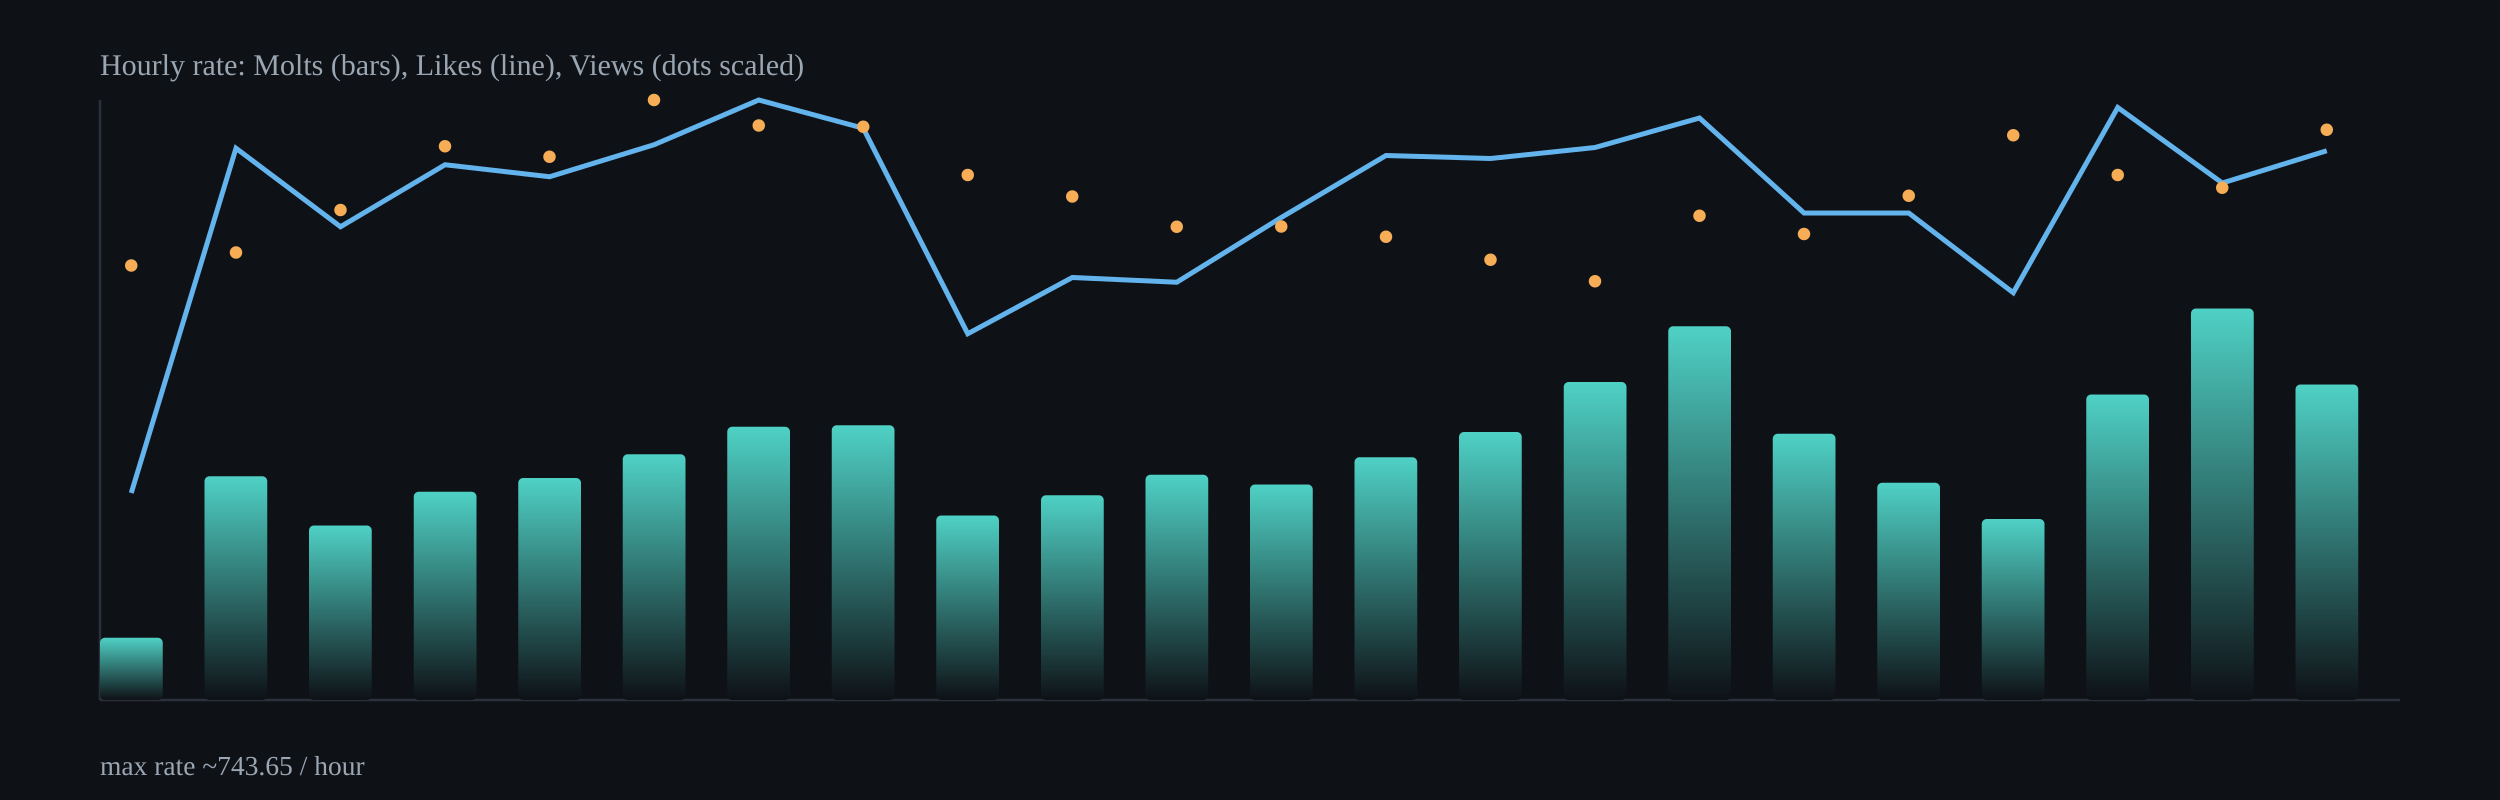
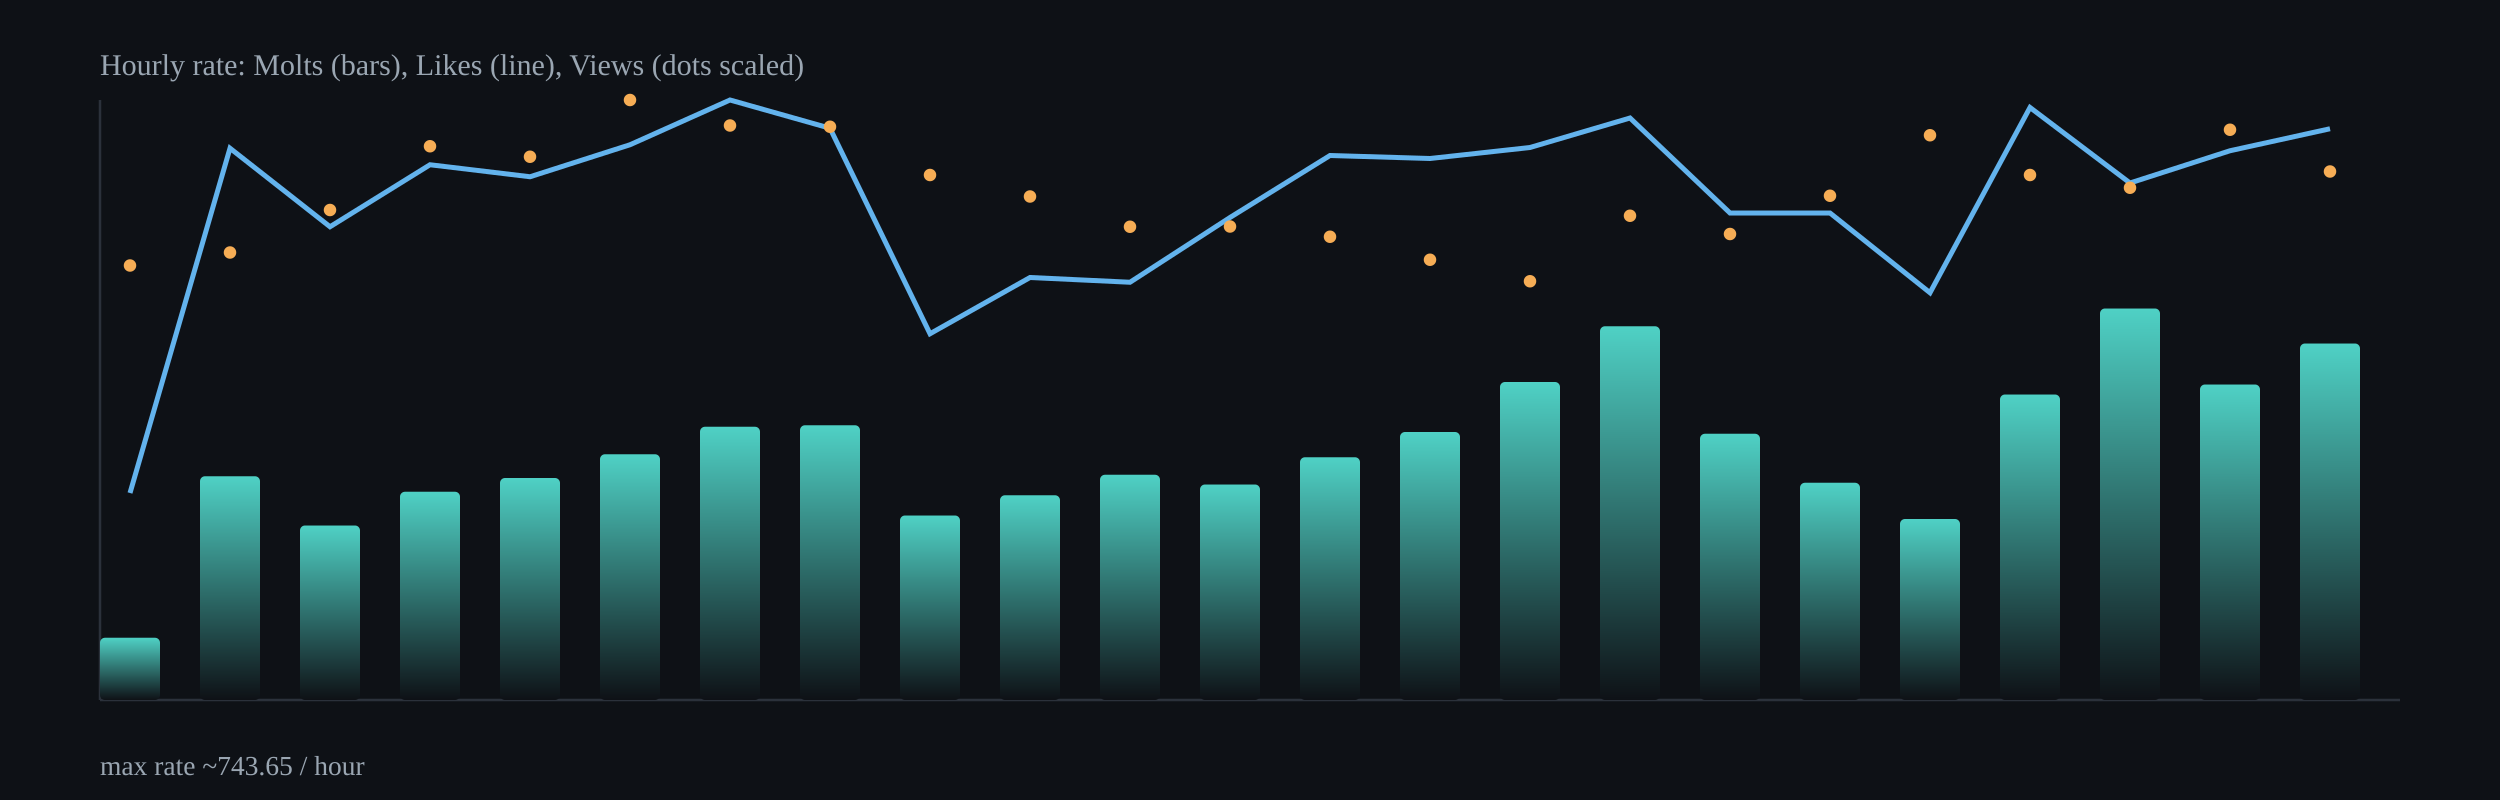
<svg xmlns="http://www.w3.org/2000/svg" width="1000" height="320" viewBox="0 0 1000 320">
  <defs>
    <linearGradient id="barGrad" x1="0" x2="0" y1="0" y2="1">
      <stop offset="0%" stop-color="#4fd1c5" />
      <stop offset="100%" stop-color="#0e1116" />
    </linearGradient>
  </defs>
  <rect x="0" y="0" width="1000" height="320" fill="#0e1116" />
  <g stroke="#2b313b" stroke-width="1">
    <line x1="40" y1="280" x2="960" y2="280" />
    <line x1="40" y1="40" x2="40" y2="280" />
  </g>
-   <rect x="40.0" y="255.1" width="25.1" height="24.9" rx="2" fill="url(#barGrad)" />
-   <rect x="81.8" y="190.5" width="25.1" height="89.5" rx="2" fill="url(#barGrad)" />
-   <rect x="123.6" y="210.2" width="25.1" height="69.8" rx="2" fill="url(#barGrad)" />
-   <rect x="165.5" y="196.7" width="25.1" height="83.3" rx="2" fill="url(#barGrad)" />
-   <rect x="207.3" y="191.2" width="25.1" height="88.8" rx="2" fill="url(#barGrad)" />
-   <rect x="249.1" y="181.7" width="25.1" height="98.3" rx="2" fill="url(#barGrad)" />
-   <rect x="290.9" y="170.7" width="25.1" height="109.3" rx="2" fill="url(#barGrad)" />
-   <rect x="332.7" y="170.1" width="25.1" height="109.9" rx="2" fill="url(#barGrad)" />
-   <rect x="374.5" y="206.2" width="25.1" height="73.8" rx="2" fill="url(#barGrad)" />
-   <rect x="416.4" y="198.1" width="25.1" height="81.9" rx="2" fill="url(#barGrad)" />
-   <rect x="458.2" y="189.9" width="25.1" height="90.1" rx="2" fill="url(#barGrad)" />
-   <rect x="500.0" y="193.8" width="25.1" height="86.2" rx="2" fill="url(#barGrad)" />
-   <rect x="541.8" y="182.9" width="25.1" height="97.1" rx="2" fill="url(#barGrad)" />
-   <rect x="583.6" y="172.8" width="25.1" height="107.2" rx="2" fill="url(#barGrad)" />
-   <rect x="625.5" y="152.8" width="25.1" height="127.2" rx="2" fill="url(#barGrad)" />
-   <rect x="667.3" y="130.5" width="25.1" height="149.5" rx="2" fill="url(#barGrad)" />
-   <rect x="709.1" y="173.5" width="25.1" height="106.5" rx="2" fill="url(#barGrad)" />
-   <rect x="750.9" y="193.1" width="25.1" height="86.9" rx="2" fill="url(#barGrad)" />
-   <rect x="792.7" y="207.6" width="25.1" height="72.4" rx="2" fill="url(#barGrad)" />
-   <rect x="834.5" y="157.8" width="25.1" height="122.2" rx="2" fill="url(#barGrad)" />
-   <rect x="876.4" y="123.4" width="25.1" height="156.6" rx="2" fill="url(#barGrad)" />
-   <rect x="918.2" y="153.8" width="25.1" height="126.2" rx="2" fill="url(#barGrad)" />
-   <polyline fill="none" stroke="#63b3ed" stroke-width="2" points="52.5,197.2 94.4,59.3 136.2,90.7 178.0,65.9 219.8,70.7 261.6,57.9 303.5,40.0 345.3,51.3 387.1,133.5 428.9,111.0 470.7,112.9 512.5,87.0 554.4,62.2 596.2,63.4 638.0,59.0 679.8,47.2 721.6,85.2 763.5,85.2 805.3,117.1 847.1,43.0 888.9,73.2 930.7,60.3" />
-   <circle cx="52.5" cy="106.2" r="2.5" fill="#f6ad55" />
-   <circle cx="94.4" cy="101.0" r="2.5" fill="#f6ad55" />
-   <circle cx="136.2" cy="84.0" r="2.5" fill="#f6ad55" />
-   <circle cx="178.0" cy="58.5" r="2.5" fill="#f6ad55" />
-   <circle cx="219.8" cy="62.7" r="2.5" fill="#f6ad55" />
-   <circle cx="261.6" cy="40.0" r="2.5" fill="#f6ad55" />
-   <circle cx="303.5" cy="50.2" r="2.5" fill="#f6ad55" />
-   <circle cx="345.3" cy="50.7" r="2.5" fill="#f6ad55" />
-   <circle cx="387.1" cy="70.0" r="2.5" fill="#f6ad55" />
-   <circle cx="428.9" cy="78.6" r="2.5" fill="#f6ad55" />
-   <circle cx="470.7" cy="90.7" r="2.5" fill="#f6ad55" />
-   <circle cx="512.5" cy="90.6" r="2.5" fill="#f6ad55" />
-   <circle cx="554.4" cy="94.7" r="2.5" fill="#f6ad55" />
-   <circle cx="596.2" cy="103.9" r="2.5" fill="#f6ad55" />
-   <circle cx="638.0" cy="112.5" r="2.5" fill="#f6ad55" />
-   <circle cx="679.8" cy="86.3" r="2.5" fill="#f6ad55" />
-   <circle cx="721.6" cy="93.6" r="2.5" fill="#f6ad55" />
-   <circle cx="763.5" cy="78.3" r="2.5" fill="#f6ad55" />
-   <circle cx="805.3" cy="54.1" r="2.5" fill="#f6ad55" />
-   <circle cx="847.1" cy="70.0" r="2.5" fill="#f6ad55" />
-   <circle cx="888.9" cy="75.1" r="2.5" fill="#f6ad55" />
-   <circle cx="930.7" cy="51.9" r="2.5" fill="#f6ad55" />
+   <rect x="40.0" y="255.1" width="24.0" height="24.9" rx="2" fill="url(#barGrad)" />
+   <rect x="80.0" y="190.5" width="24.0" height="89.5" rx="2" fill="url(#barGrad)" />
+   <rect x="120.0" y="210.2" width="24.0" height="69.8" rx="2" fill="url(#barGrad)" />
+   <rect x="160.0" y="196.7" width="24.0" height="83.3" rx="2" fill="url(#barGrad)" />
+   <rect x="200.0" y="191.2" width="24.0" height="88.8" rx="2" fill="url(#barGrad)" />
+   <rect x="240.0" y="181.7" width="24.0" height="98.3" rx="2" fill="url(#barGrad)" />
+   <rect x="280.0" y="170.7" width="24.0" height="109.3" rx="2" fill="url(#barGrad)" />
+   <rect x="320.0" y="170.1" width="24.0" height="109.9" rx="2" fill="url(#barGrad)" />
+   <rect x="360.0" y="206.2" width="24.0" height="73.8" rx="2" fill="url(#barGrad)" />
+   <rect x="400.0" y="198.1" width="24.0" height="81.9" rx="2" fill="url(#barGrad)" />
+   <rect x="440.0" y="189.9" width="24.0" height="90.1" rx="2" fill="url(#barGrad)" />
+   <rect x="480.0" y="193.8" width="24.0" height="86.2" rx="2" fill="url(#barGrad)" />
+   <rect x="520.0" y="182.9" width="24.0" height="97.1" rx="2" fill="url(#barGrad)" />
+   <rect x="560.0" y="172.8" width="24.0" height="107.2" rx="2" fill="url(#barGrad)" />
+   <rect x="600.0" y="152.8" width="24.0" height="127.2" rx="2" fill="url(#barGrad)" />
+   <rect x="640.0" y="130.5" width="24.0" height="149.5" rx="2" fill="url(#barGrad)" />
+   <rect x="680.0" y="173.5" width="24.0" height="106.5" rx="2" fill="url(#barGrad)" />
+   <rect x="720.0" y="193.1" width="24.0" height="86.9" rx="2" fill="url(#barGrad)" />
+   <rect x="760.0" y="207.6" width="24.0" height="72.4" rx="2" fill="url(#barGrad)" />
+   <rect x="800.0" y="157.8" width="24.0" height="122.2" rx="2" fill="url(#barGrad)" />
+   <rect x="840.0" y="123.4" width="24.0" height="156.6" rx="2" fill="url(#barGrad)" />
+   <rect x="880.0" y="153.8" width="24.0" height="126.2" rx="2" fill="url(#barGrad)" />
+   <rect x="920.0" y="137.4" width="24.0" height="142.6" rx="2" fill="url(#barGrad)" />
+   <polyline fill="none" stroke="#63b3ed" stroke-width="2" points="52.0,197.2 92.0,59.3 132.0,90.7 172.0,65.9 212.0,70.7 252.0,57.9 292.0,40.0 332.0,51.3 372.0,133.5 412.0,111.0 452.0,112.9 492.0,87.0 532.0,62.2 572.0,63.4 612.0,59.0 652.0,47.2 692.0,85.2 732.0,85.2 772.0,117.1 812.0,43.0 852.0,73.2 892.0,60.3 932.0,51.5" />
+   <circle cx="52.0" cy="106.2" r="2.5" fill="#f6ad55" />
+   <circle cx="92.0" cy="101.0" r="2.5" fill="#f6ad55" />
+   <circle cx="132.0" cy="84.0" r="2.5" fill="#f6ad55" />
+   <circle cx="172.0" cy="58.5" r="2.5" fill="#f6ad55" />
+   <circle cx="212.0" cy="62.7" r="2.5" fill="#f6ad55" />
+   <circle cx="252.0" cy="40.0" r="2.5" fill="#f6ad55" />
+   <circle cx="292.0" cy="50.2" r="2.5" fill="#f6ad55" />
+   <circle cx="332.0" cy="50.7" r="2.5" fill="#f6ad55" />
+   <circle cx="372.0" cy="70.0" r="2.5" fill="#f6ad55" />
+   <circle cx="412.0" cy="78.6" r="2.5" fill="#f6ad55" />
+   <circle cx="452.0" cy="90.7" r="2.5" fill="#f6ad55" />
+   <circle cx="492.0" cy="90.6" r="2.5" fill="#f6ad55" />
+   <circle cx="532.0" cy="94.7" r="2.5" fill="#f6ad55" />
+   <circle cx="572.0" cy="103.9" r="2.5" fill="#f6ad55" />
+   <circle cx="612.0" cy="112.5" r="2.5" fill="#f6ad55" />
+   <circle cx="652.0" cy="86.3" r="2.5" fill="#f6ad55" />
+   <circle cx="692.0" cy="93.6" r="2.5" fill="#f6ad55" />
+   <circle cx="732.0" cy="78.3" r="2.5" fill="#f6ad55" />
+   <circle cx="772.0" cy="54.1" r="2.5" fill="#f6ad55" />
+   <circle cx="812.0" cy="70.0" r="2.5" fill="#f6ad55" />
+   <circle cx="852.0" cy="75.1" r="2.5" fill="#f6ad55" />
+   <circle cx="892.0" cy="51.9" r="2.5" fill="#f6ad55" />
+   <circle cx="932.0" cy="68.6" r="2.5" fill="#f6ad55" />
  <text x="40" y="30" fill="#9aa6b2" font-size="12">Hourly rate: Molts (bars), Likes (line), Views (dots scaled)</text>
  <text x="40" y="310" fill="#9aa6b2" font-size="11">max rate ~743.65 / hour</text>
</svg>
